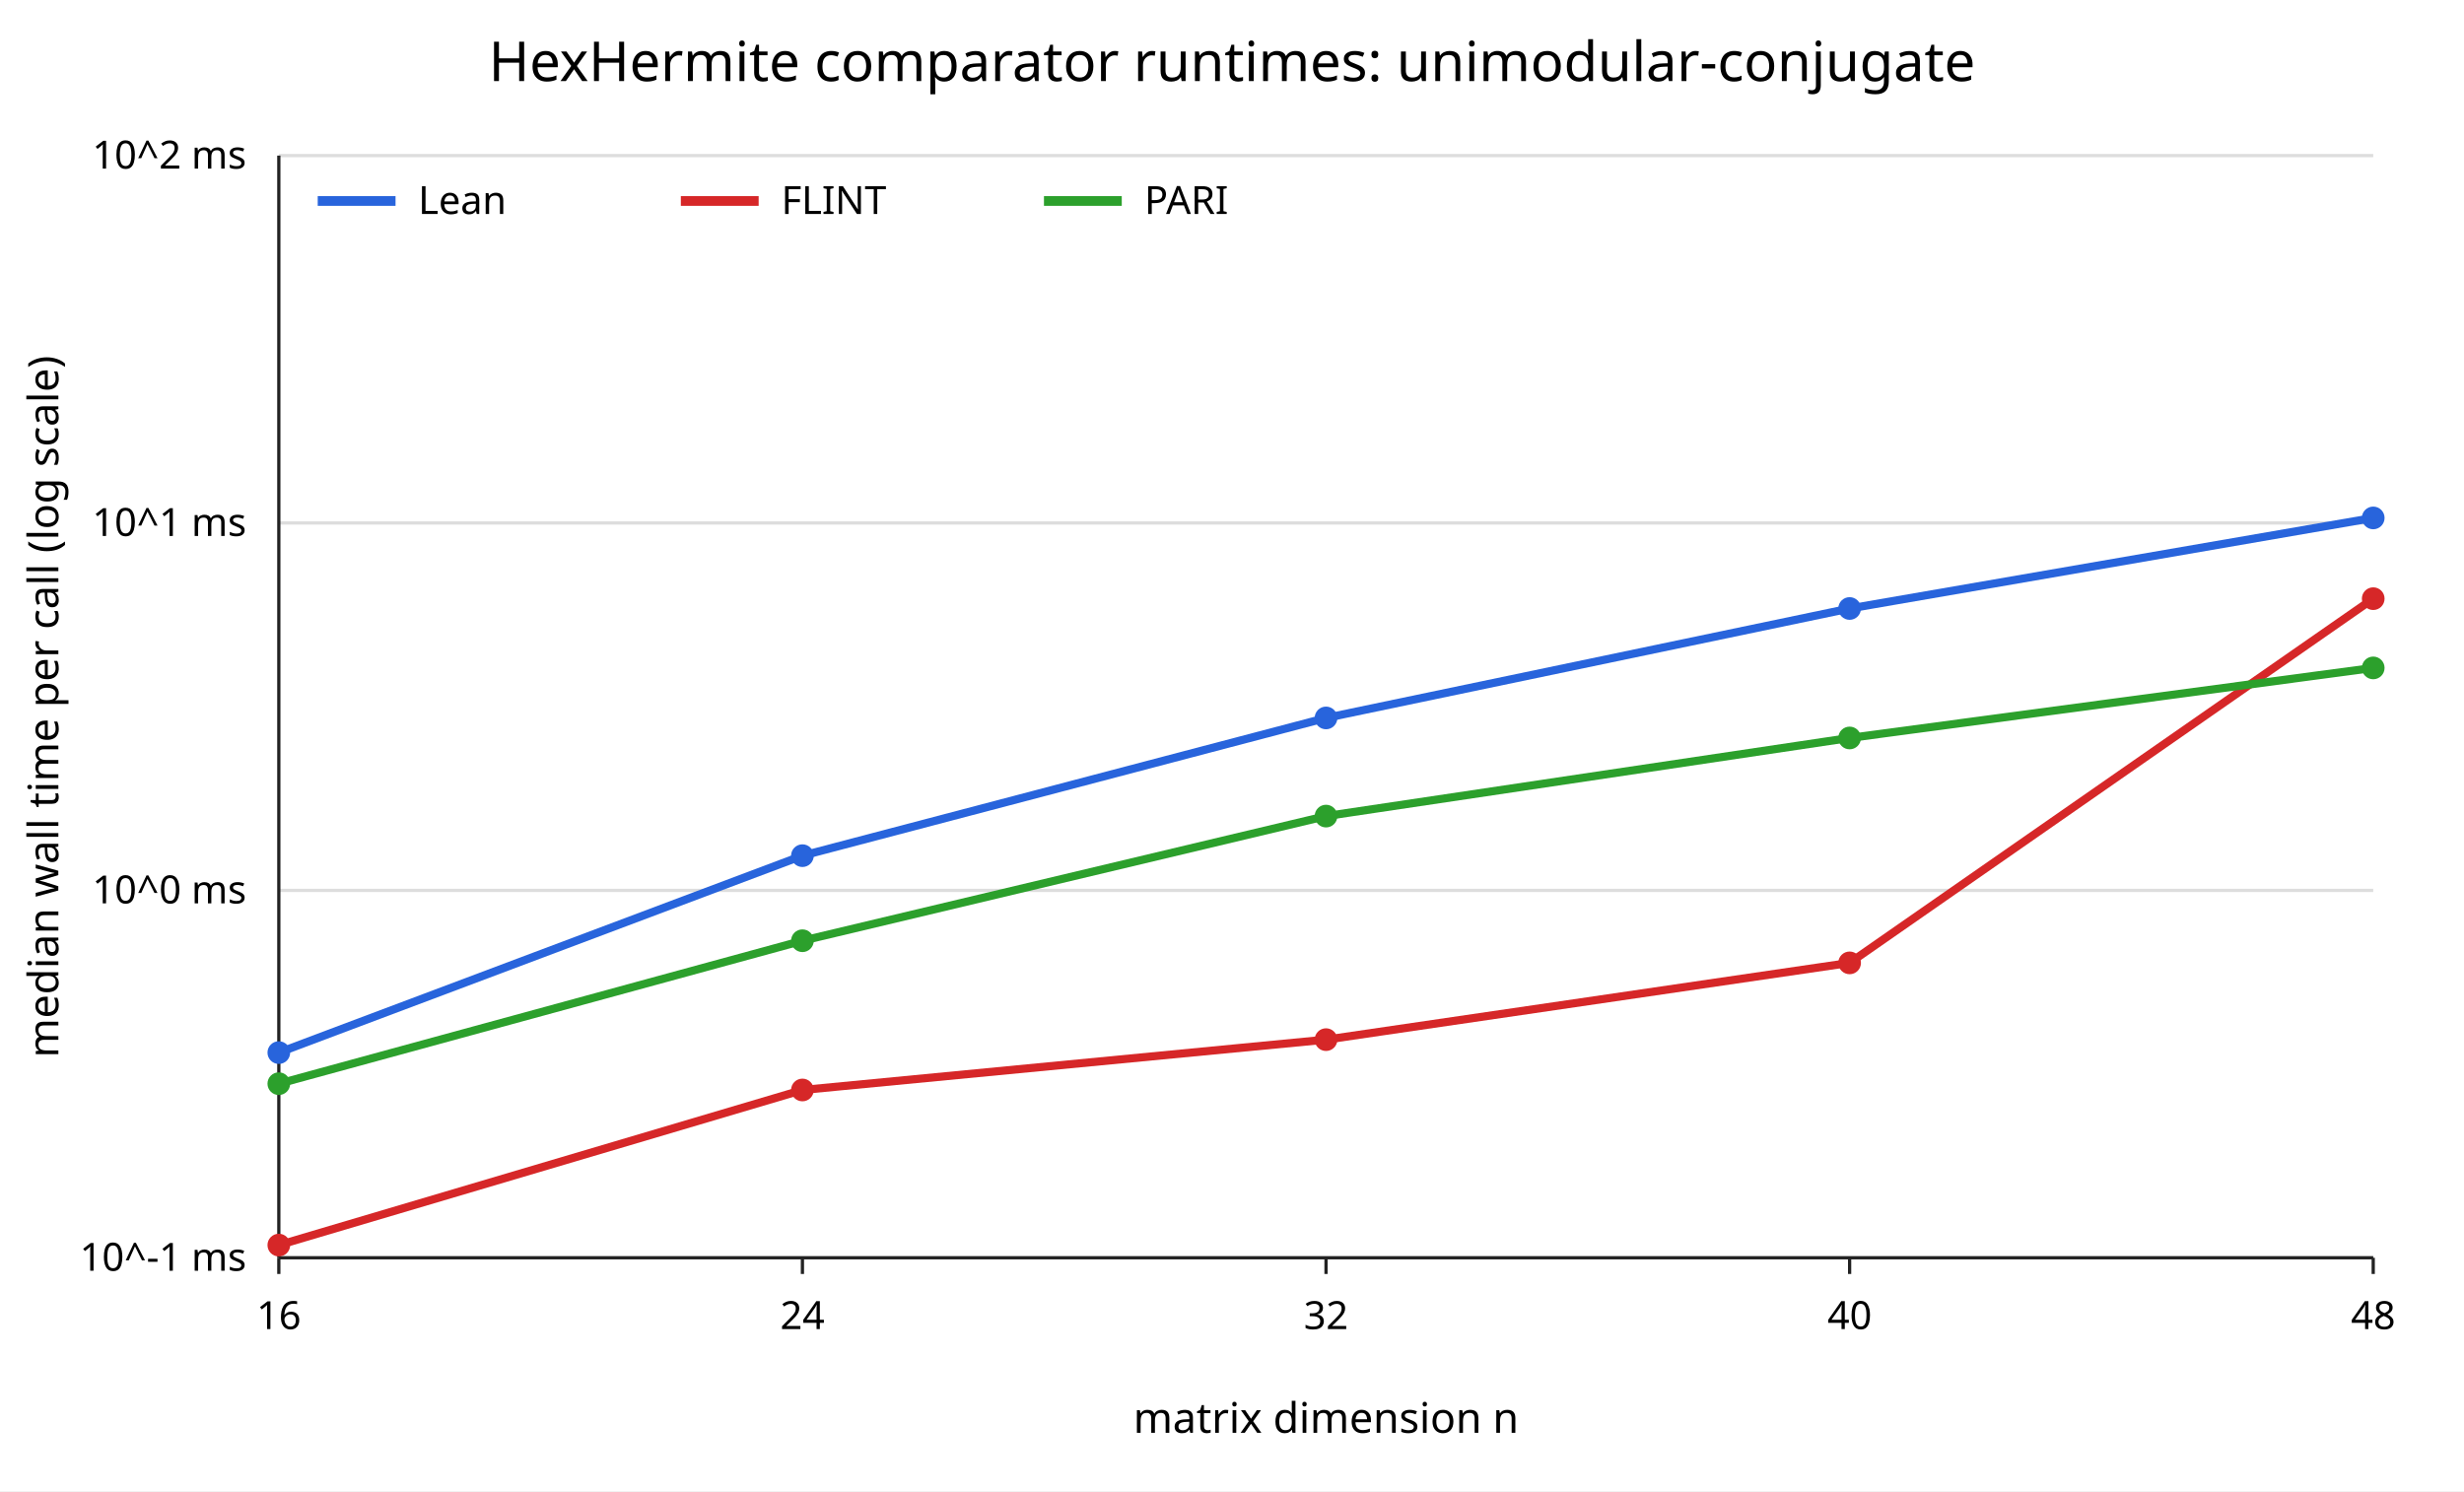
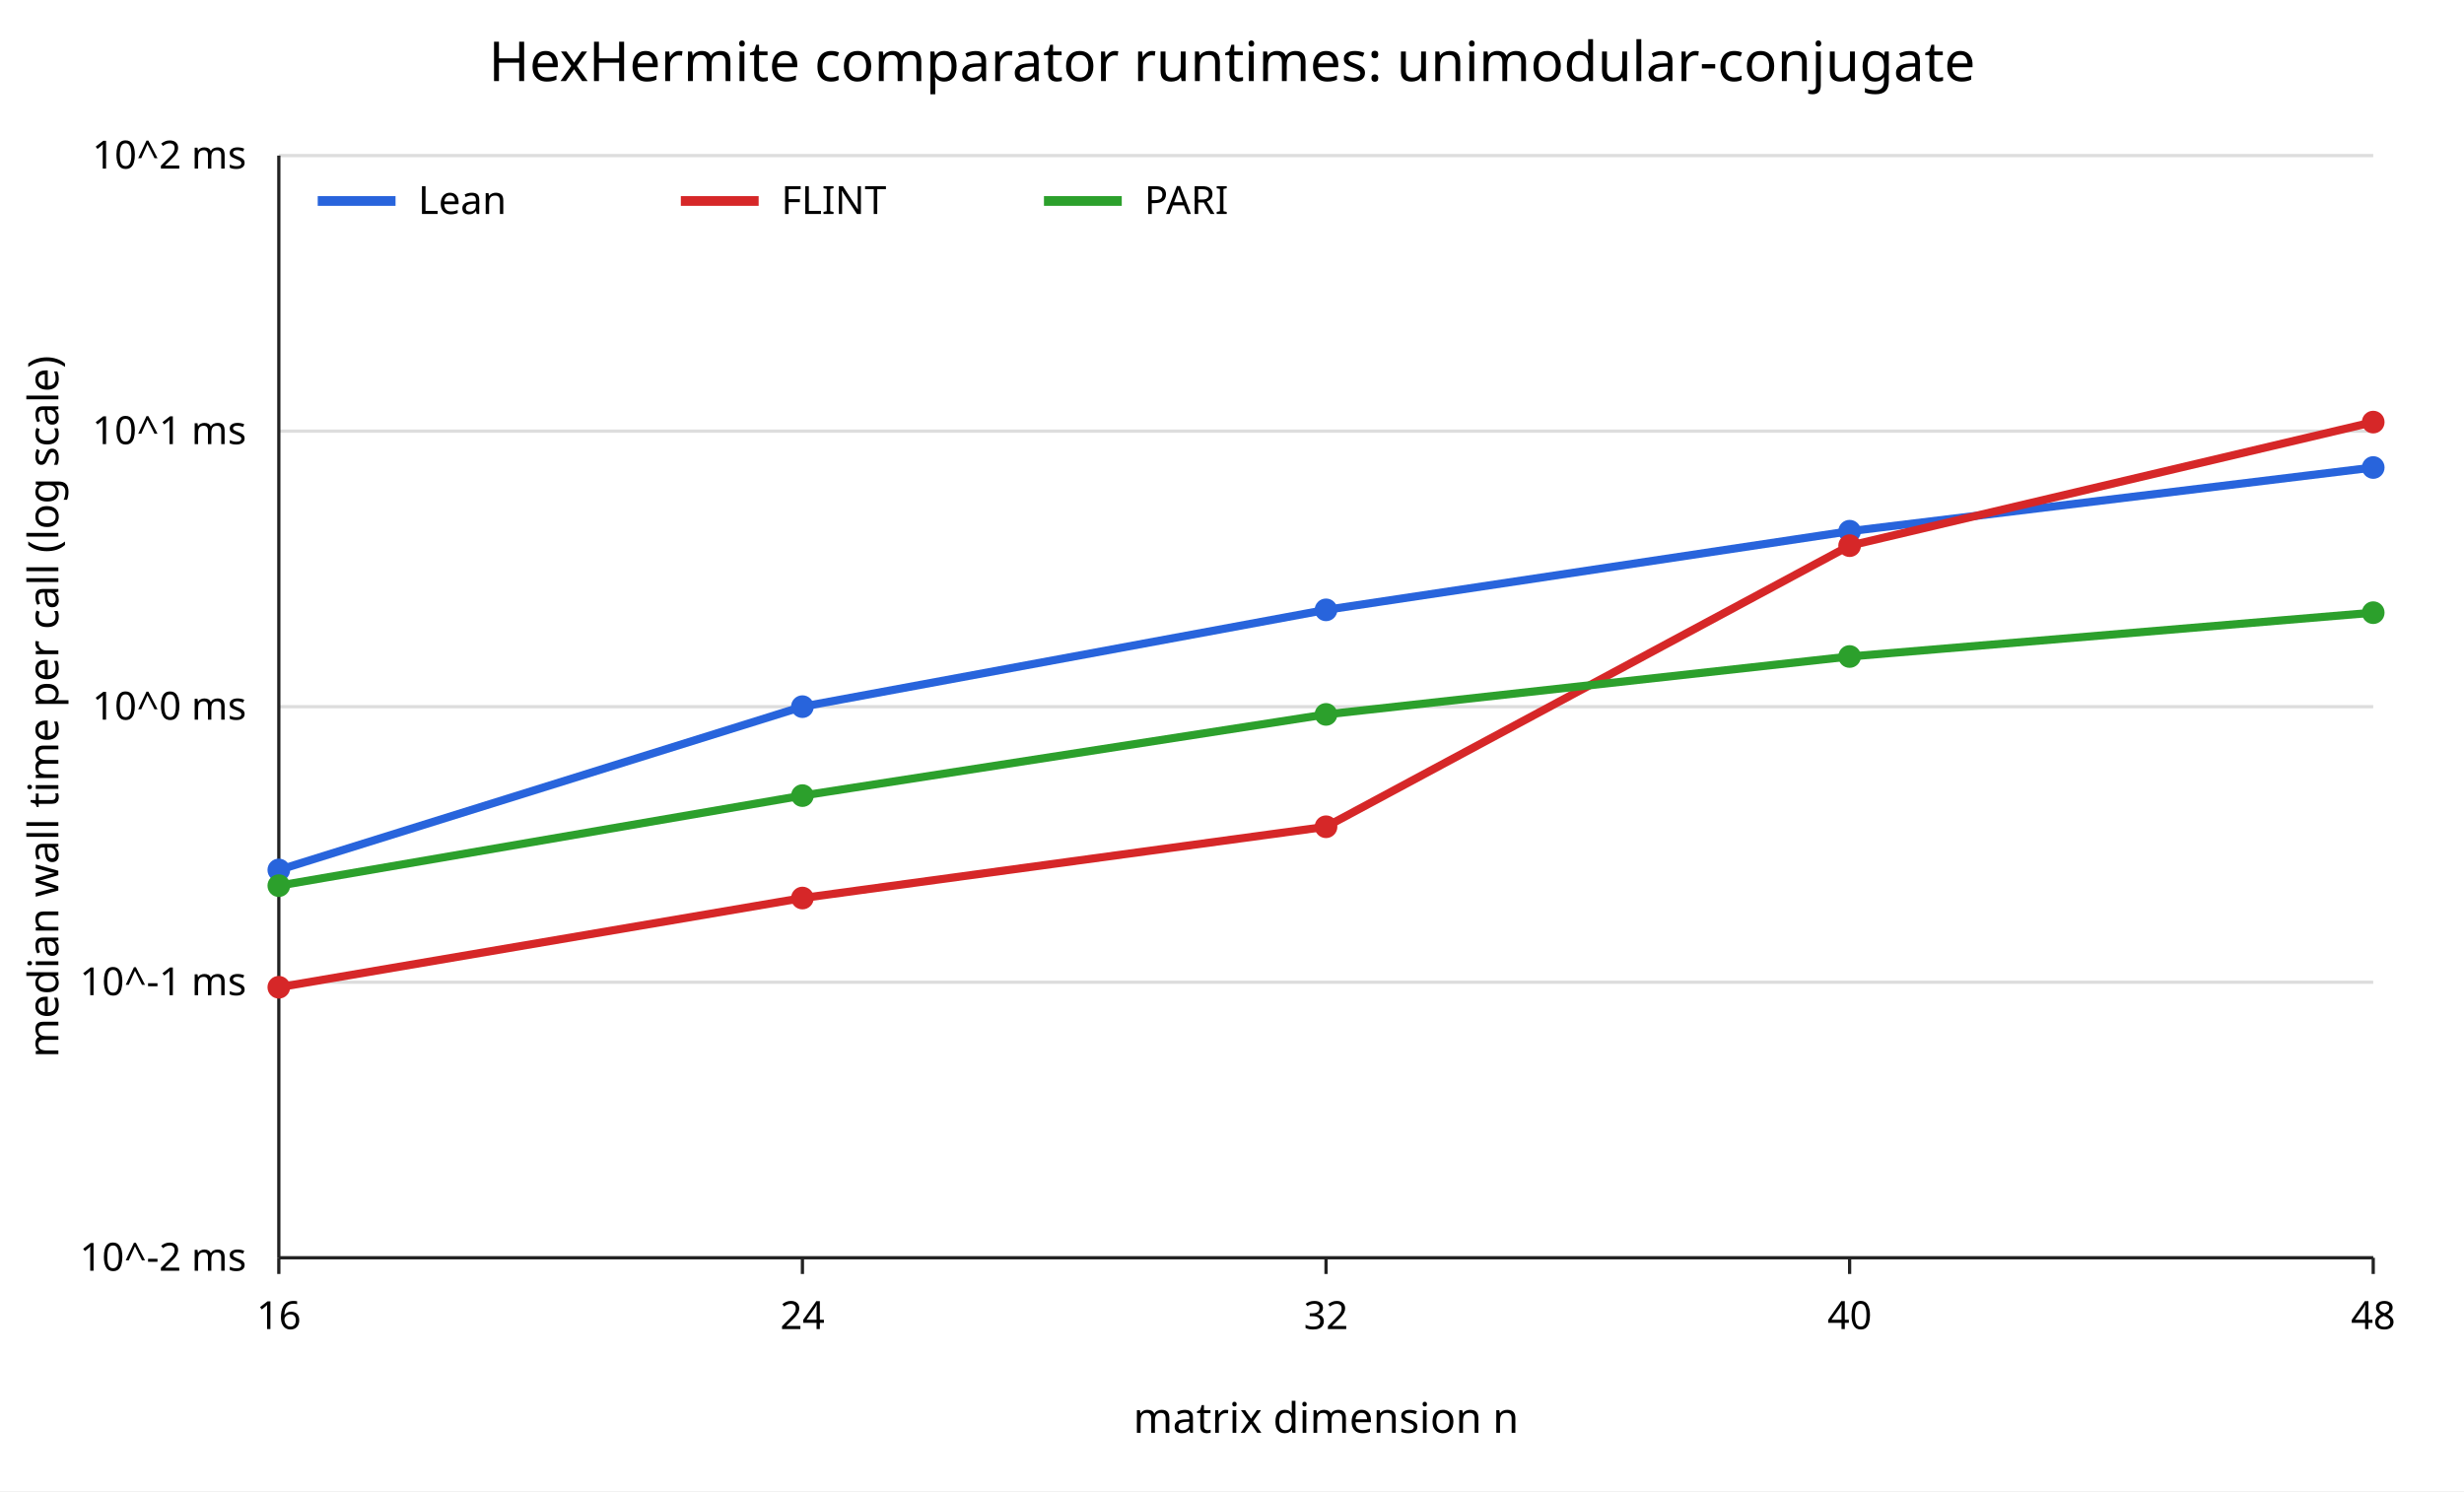
<svg xmlns="http://www.w3.org/2000/svg" width="760" height="460" viewBox="0 0 760 460">
  <rect width="100%" height="100%" fill="white" />
  <text x="380.0" y="25" text-anchor="middle" font-family="sans-serif" font-size="17">HexHermite comparator runtimes: unimodular-conjugate</text>
  <line x1="86" y1="388.00" x2="732" y2="388.00" stroke="#dddddd" />
-   <text x="76" y="392.00" text-anchor="end" font-family="sans-serif" font-size="12">10^-1 ms</text>
-   <line x1="86" y1="274.67" x2="732" y2="274.67" stroke="#dddddd" />
-   <text x="76" y="278.67" text-anchor="end" font-family="sans-serif" font-size="12">10^0 ms</text>
-   <line x1="86" y1="161.33" x2="732" y2="161.33" stroke="#dddddd" />
-   <text x="76" y="165.33" text-anchor="end" font-family="sans-serif" font-size="12">10^1 ms</text>
+   <text x="76" y="392.00" text-anchor="end" font-family="sans-serif" font-size="12">10^-2 ms</text>
+   <line x1="86" y1="303.00" x2="732" y2="303.00" stroke="#dddddd" />
+   <text x="76" y="307.00" text-anchor="end" font-family="sans-serif" font-size="12">10^-1 ms</text>
+   <line x1="86" y1="218.00" x2="732" y2="218.00" stroke="#dddddd" />
+   <text x="76" y="222.00" text-anchor="end" font-family="sans-serif" font-size="12">10^0 ms</text>
+   <line x1="86" y1="133.00" x2="732" y2="133.00" stroke="#dddddd" />
+   <text x="76" y="137.00" text-anchor="end" font-family="sans-serif" font-size="12">10^1 ms</text>
  <line x1="86" y1="48.00" x2="732" y2="48.00" stroke="#dddddd" />
  <text x="76" y="52.00" text-anchor="end" font-family="sans-serif" font-size="12">10^2 ms</text>
  <line x1="86" y1="48" x2="86" y2="388" stroke="#222" />
  <line x1="86" y1="388" x2="732" y2="388" stroke="#222" />
  <line x1="86.00" y1="388" x2="86.00" y2="393" stroke="#222" />
  <text x="86.00" y="410" text-anchor="middle" font-family="sans-serif" font-size="12">16</text>
  <line x1="247.50" y1="388" x2="247.50" y2="393" stroke="#222" />
  <text x="247.50" y="410" text-anchor="middle" font-family="sans-serif" font-size="12">24</text>
  <line x1="409.00" y1="388" x2="409.00" y2="393" stroke="#222" />
  <text x="409.00" y="410" text-anchor="middle" font-family="sans-serif" font-size="12">32</text>
  <line x1="570.50" y1="388" x2="570.50" y2="393" stroke="#222" />
  <text x="570.50" y="410" text-anchor="middle" font-family="sans-serif" font-size="12">40</text>
  <line x1="732.00" y1="388" x2="732.00" y2="393" stroke="#222" />
  <text x="732.00" y="410" text-anchor="middle" font-family="sans-serif" font-size="12">48</text>
  <text x="409.0" y="442" text-anchor="middle" font-family="sans-serif" font-size="13">matrix dimension n</text>
  <text x="18" y="218.0" text-anchor="middle" transform="rotate(-90 18 218.0)" font-family="sans-serif" font-size="13">median wall time per call (log scale)</text>
-   <polyline points="86.00,324.71 247.50,263.96 409.00,221.47 570.50,187.71 732.00,159.77" fill="none" stroke="#2864dc" stroke-width="2.5" />
-   <circle cx="86.00" cy="324.71" r="3.5" fill="#2864dc" />
-   <circle cx="247.50" cy="263.96" r="3.5" fill="#2864dc" />
-   <circle cx="409.00" cy="221.47" r="3.5" fill="#2864dc" />
-   <circle cx="570.50" cy="187.71" r="3.5" fill="#2864dc" />
-   <circle cx="732.00" cy="159.77" r="3.5" fill="#2864dc" />
-   <polyline points="86.00,384.09 247.50,336.24 409.00,320.71 570.50,297.03 732.00,184.68" fill="none" stroke="#d62728" stroke-width="2.5" />
-   <circle cx="86.00" cy="384.09" r="3.5" fill="#d62728" />
-   <circle cx="247.50" cy="336.24" r="3.5" fill="#d62728" />
-   <circle cx="409.00" cy="320.71" r="3.5" fill="#d62728" />
-   <circle cx="570.50" cy="297.03" r="3.5" fill="#d62728" />
-   <circle cx="732.00" cy="184.68" r="3.5" fill="#d62728" />
-   <polyline points="86.00,334.30 247.50,290.20 409.00,251.75 570.50,227.65 732.00,206.04" fill="none" stroke="#2ca02c" stroke-width="2.5" />
-   <circle cx="86.00" cy="334.30" r="3.5" fill="#2ca02c" />
-   <circle cx="247.50" cy="290.20" r="3.5" fill="#2ca02c" />
-   <circle cx="409.00" cy="251.75" r="3.5" fill="#2ca02c" />
-   <circle cx="570.50" cy="227.65" r="3.5" fill="#2ca02c" />
-   <circle cx="732.00" cy="206.04" r="3.5" fill="#2ca02c" />
+   <polyline points="86.00,268.37 247.50,217.99 409.00,188.13 570.50,163.87 732.00,144.22" fill="none" stroke="#2864dc" stroke-width="2.5" />
+   <circle cx="86.00" cy="268.37" r="3.5" fill="#2864dc" />
+   <circle cx="247.50" cy="217.99" r="3.5" fill="#2864dc" />
+   <circle cx="409.00" cy="188.13" r="3.5" fill="#2864dc" />
+   <circle cx="570.50" cy="163.87" r="3.5" fill="#2864dc" />
+   <circle cx="732.00" cy="144.22" r="3.5" fill="#2864dc" />
+   <polyline points="86.00,304.55 247.50,277.03 409.00,255.04 570.50,168.33 732.00,130.21" fill="none" stroke="#d62728" stroke-width="2.5" />
+   <circle cx="86.00" cy="304.55" r="3.5" fill="#d62728" />
+   <circle cx="247.50" cy="277.03" r="3.5" fill="#d62728" />
+   <circle cx="409.00" cy="255.04" r="3.5" fill="#d62728" />
+   <circle cx="570.50" cy="168.33" r="3.5" fill="#d62728" />
+   <circle cx="732.00" cy="130.21" r="3.5" fill="#d62728" />
+   <polyline points="86.00,273.21 247.50,245.43 409.00,220.38 570.50,202.52 732.00,189.00" fill="none" stroke="#2ca02c" stroke-width="2.5" />
+   <circle cx="86.00" cy="273.21" r="3.5" fill="#2ca02c" />
+   <circle cx="247.50" cy="245.43" r="3.5" fill="#2ca02c" />
+   <circle cx="409.00" cy="220.38" r="3.5" fill="#2ca02c" />
+   <circle cx="570.50" cy="202.52" r="3.5" fill="#2ca02c" />
+   <circle cx="732.00" cy="189.00" r="3.5" fill="#2ca02c" />
  <line x1="98" y1="62" x2="122" y2="62" stroke="#2864dc" stroke-width="3" />
  <text x="129" y="66" font-family="sans-serif" font-size="12">Lean</text>
  <line x1="210" y1="62" x2="234" y2="62" stroke="#d62728" stroke-width="3" />
  <text x="241" y="66" font-family="sans-serif" font-size="12">FLINT</text>
  <line x1="322" y1="62" x2="346" y2="62" stroke="#2ca02c" stroke-width="3" />
  <text x="353" y="66" font-family="sans-serif" font-size="12">PARI</text>
</svg>
